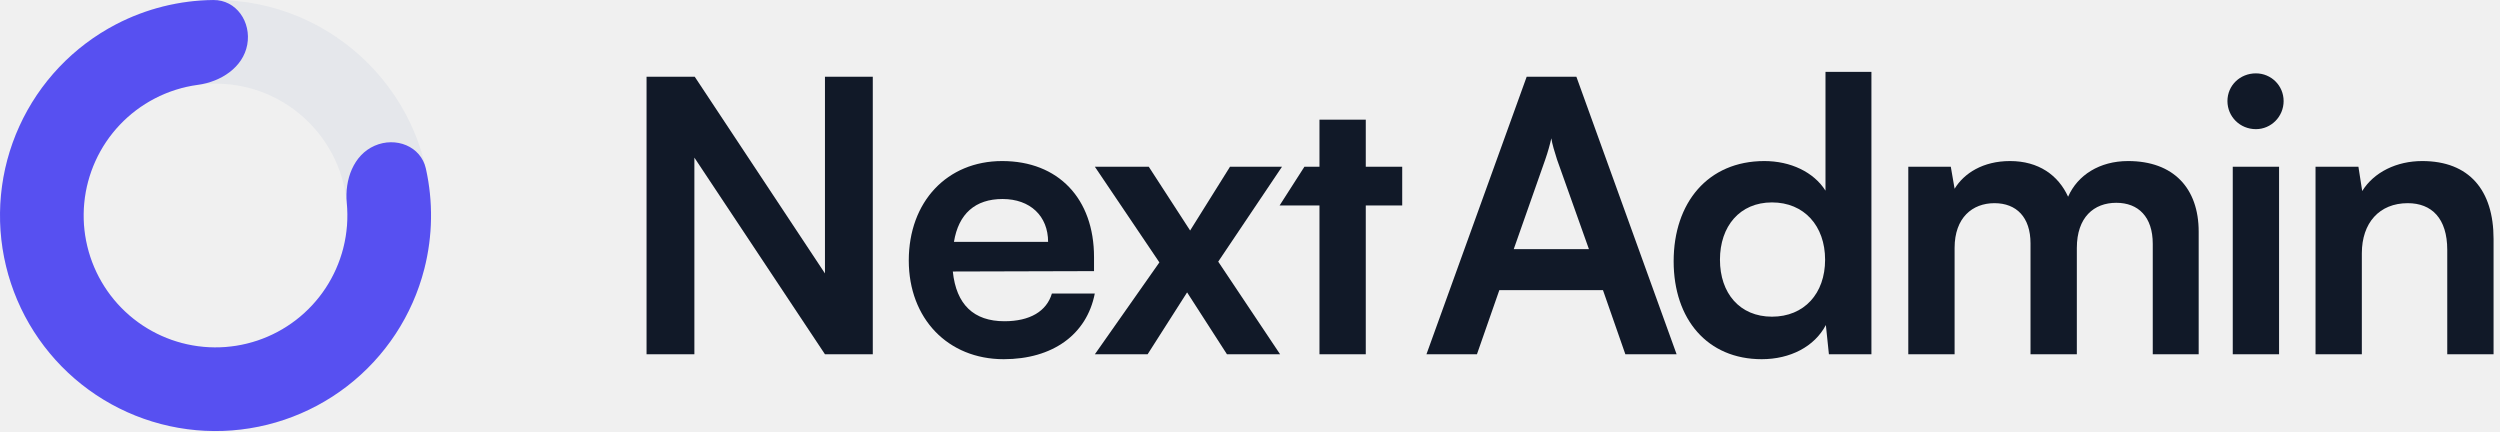
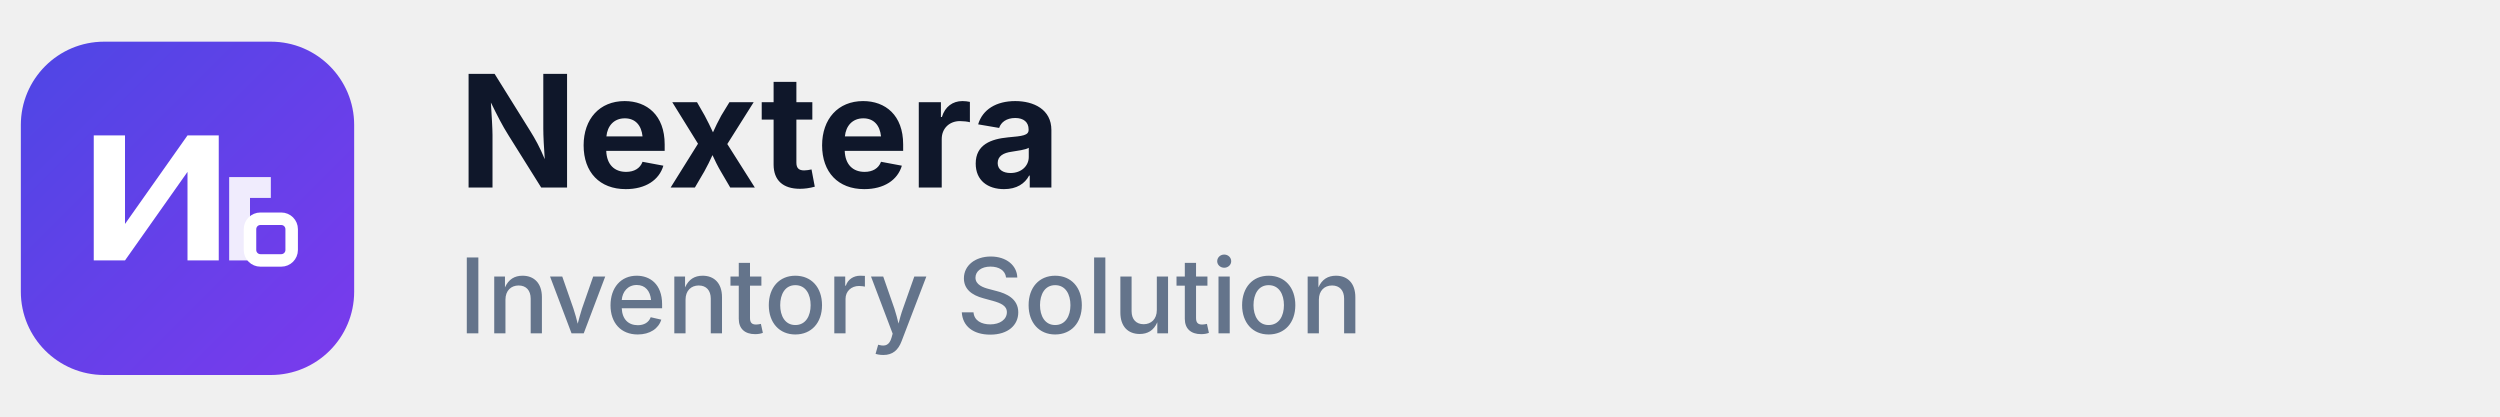
- <svg xmlns="http://www.w3.org/2000/svg" width="174" height="30" viewBox="0 0 174 30" fill="none">
-   <path d="M30 15C30 23.284 23.284 30 15 30C6.716 30 0 23.284 0 15C0 6.716 6.716 0 15 0C23.284 0 30 6.716 30 15ZM5.822 15C5.822 20.069 9.931 24.178 15 24.178C20.069 24.178 24.178 20.069 24.178 15C24.178 9.931 20.069 5.822 15 5.822C9.931 5.822 5.822 9.931 5.822 15Z" fill="#E5E7EB" />
-   <path d="M26.071 10.145C27.543 9.499 29.291 10.169 29.641 11.738C30.151 14.027 30.12 16.418 29.532 18.716C28.703 21.961 26.811 24.835 24.158 26.88C21.506 28.924 18.245 30.023 14.896 30C11.547 29.977 8.302 28.833 5.678 26.752C3.054 24.671 1.203 21.771 0.418 18.515C-0.367 15.259 -0.04 11.835 1.348 8.786C2.735 5.738 5.103 3.242 8.073 1.695C10.178 0.6 12.499 0.025 14.844 0.001C16.451 -0.016 17.501 1.534 17.208 3.114C16.914 4.695 15.372 5.69 13.778 5.904C12.732 6.044 11.711 6.365 10.762 6.859C8.944 7.806 7.495 9.333 6.647 11.198C5.798 13.063 5.597 15.159 6.078 17.151C6.558 19.143 7.691 20.917 9.296 22.191C10.902 23.464 12.887 24.164 14.937 24.178C16.986 24.192 18.981 23.52 20.604 22.269C22.227 21.018 23.384 19.259 23.892 17.274C24.157 16.237 24.237 15.17 24.136 14.119C23.981 12.519 24.599 10.79 26.071 10.145Z" fill="#5750F1" />
-   <path d="M48.329 24.657H45V5.343H48.355L57.417 19.029V5.343H60.746V24.657H57.417L48.329 10.971V24.657Z" fill="#111928" />
-   <path d="M69.856 25C65.973 25 63.251 22.173 63.251 18.131C63.251 14.036 65.92 11.209 69.751 11.209C73.661 11.209 76.144 13.824 76.144 17.893V18.87L66.316 18.897C66.554 21.195 67.769 22.358 69.909 22.358C71.679 22.358 72.842 21.671 73.212 20.429H76.197C75.642 23.283 73.264 25 69.856 25ZM69.777 13.851C67.875 13.851 66.712 14.881 66.395 16.836H72.948C72.948 15.04 71.706 13.851 69.777 13.851Z" fill="#111928" />
-   <path d="M79.874 24.657H76.202L80.693 18.263L76.202 11.605H79.954L82.833 16.044L85.608 11.605H89.227L84.788 18.21L89.095 24.657H85.396L82.622 20.35L79.874 24.657Z" fill="#111928" />
-   <path d="M95.058 24.657H91.835V14.3H89.06L90.787 11.605H91.835V8.329H95.058V11.605H97.594V14.3H95.058V24.657Z" fill="#111928" />
-   <path d="M102.795 24.657H99.281L106.256 5.343H109.717L116.692 24.657H113.125L111.566 20.192H104.354L102.795 24.657ZM107.55 11.103L105.357 17.338H110.589L108.369 11.103C108.211 10.601 108.026 10.02 107.973 9.624C107.894 9.993 107.735 10.575 107.55 11.103Z" fill="#111928" />
-   <path d="M122.615 25C118.837 25 116.486 22.226 116.486 18.184C116.486 14.115 118.864 11.209 122.8 11.209C124.623 11.209 126.235 11.975 127.054 13.27V5H130.251V24.657H127.292L127.08 22.622C126.288 24.128 124.597 25 122.615 25ZM123.329 22.041C125.574 22.041 127.027 20.429 127.027 18.078C127.027 15.727 125.574 14.088 123.329 14.088C121.083 14.088 119.709 15.753 119.709 18.078C119.709 20.403 121.083 22.041 123.329 22.041Z" fill="#111928" />
-   <path d="M136.04 24.657H132.817V11.605H135.776L136.04 13.137C136.701 12.054 138.022 11.209 139.898 11.209C141.879 11.209 143.253 12.186 143.94 13.692C144.6 12.186 146.133 11.209 148.114 11.209C151.285 11.209 153.028 13.111 153.028 16.123V24.657H149.832V16.968C149.832 15.092 148.828 14.115 147.295 14.115C145.736 14.115 144.548 15.119 144.548 17.259V24.657H141.324V16.942C141.324 15.119 140.347 14.141 138.814 14.141C137.282 14.141 136.04 15.145 136.04 17.259V24.657Z" fill="#111928" />
-   <path d="M157.012 8.989C155.902 8.989 155.03 8.118 155.03 7.034C155.03 5.951 155.902 5.106 157.012 5.106C158.068 5.106 158.94 5.951 158.94 7.034C158.94 8.118 158.068 8.989 157.012 8.989ZM155.4 24.657V11.605H158.623V24.657H155.4Z" fill="#111928" />
-   <path d="M164.384 24.657H161.161V11.605H164.146L164.41 13.296C165.23 11.975 166.815 11.209 168.585 11.209C171.861 11.209 173.552 13.243 173.552 16.625V24.657H170.329V17.391C170.329 15.198 169.245 14.141 167.581 14.141C165.599 14.141 164.384 15.515 164.384 17.629V24.657Z" fill="#111928" />
+ <svg xmlns="http://www.w3.org/2000/svg" width="240" height="40" viewBox="0 0 240 40" fill="none">
+   <defs>
+     <linearGradient id="nextera-logo-dark-gradient" x1="4" y1="4" x2="36" y2="36" gradientUnits="userSpaceOnUse">
+       <stop stop-color="#4F46E5" />
+       <stop offset="1" stop-color="#7C3AED" />
+     </linearGradient>
+   </defs>
+   <rect x="2" y="4" width="32" height="32" rx="8" fill="url(#nextera-logo-dark-gradient)" />
+   <path d="M9 13H12V21.5L18 13H21V25H18V16.5L12 25H9V13Z" fill="white" />
+   <path d="M22 17H26V19H24V25H22V17Z" fill="white" fill-opacity="0.9" />
+   <rect x="24" y="21" width="4" height="4" rx="1" stroke="white" stroke-width="1.2" fill="none" />
+   <text x="44" y="18" fill="#0F172A" font-family="Inter, Segoe UI, sans-serif" font-size="15" font-weight="700">Nextera</text>
+   <text x="44" y="32" fill="#64748B" font-family="Inter, Segoe UI, sans-serif" font-size="10" font-weight="500">Inventory Solution</text>
</svg>
